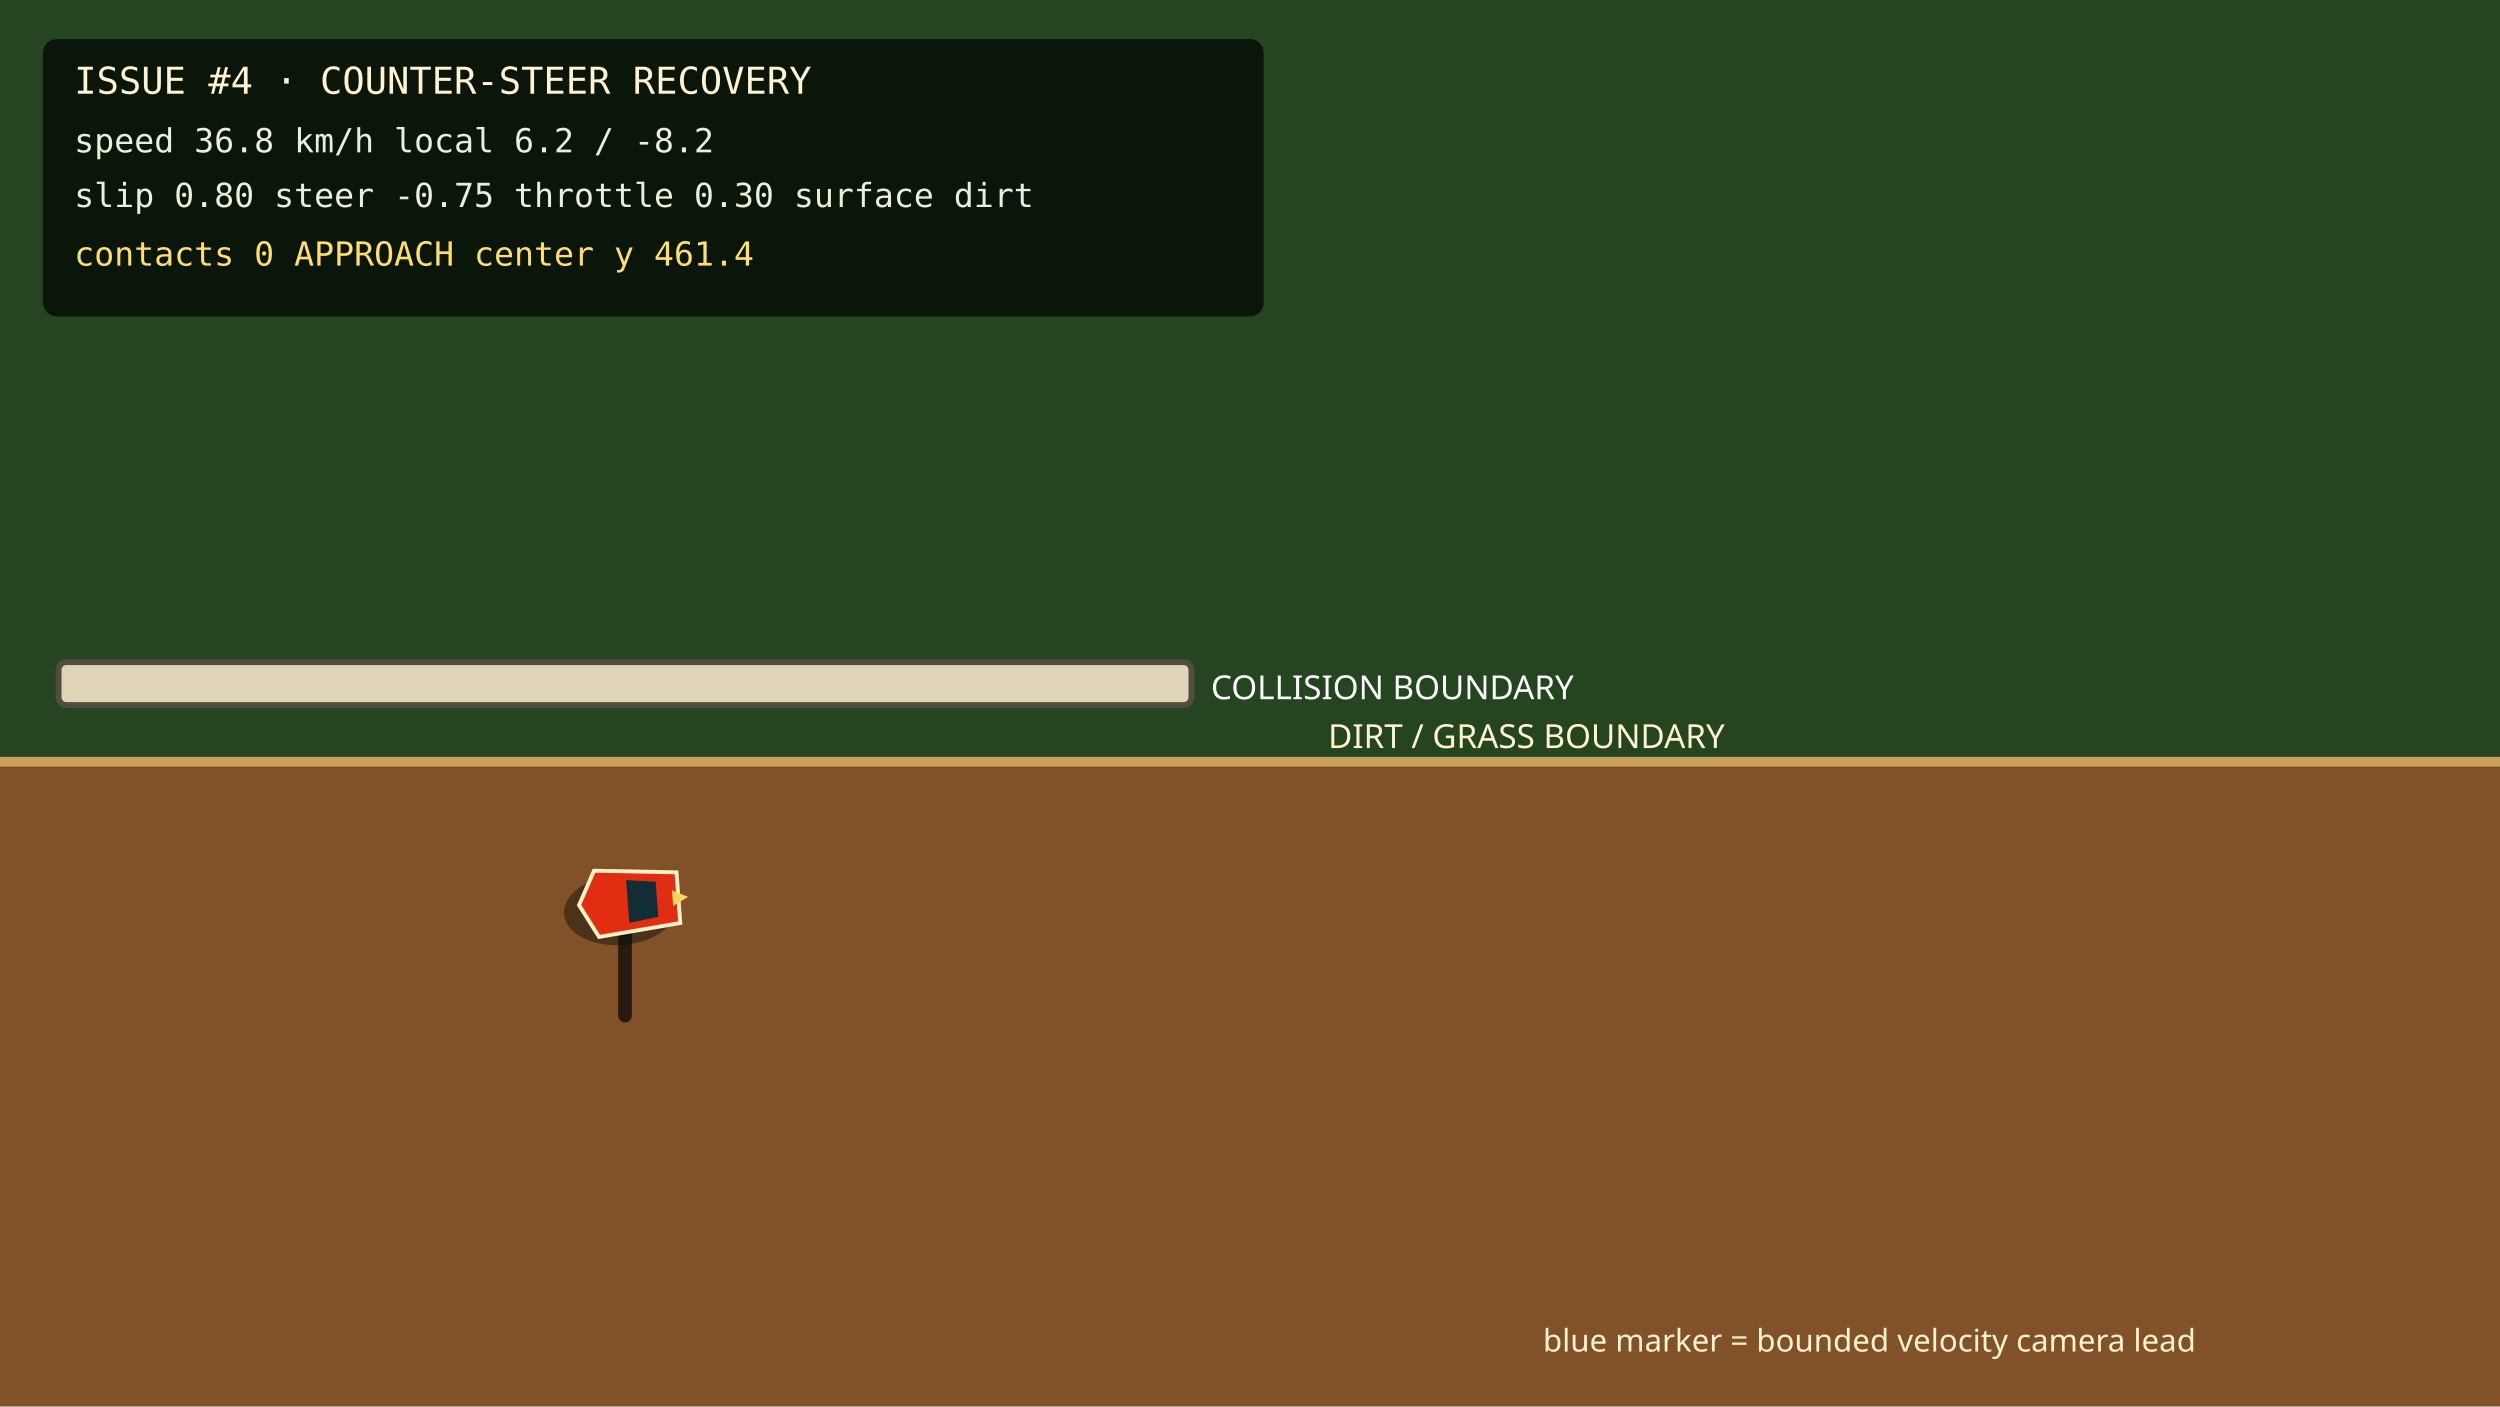
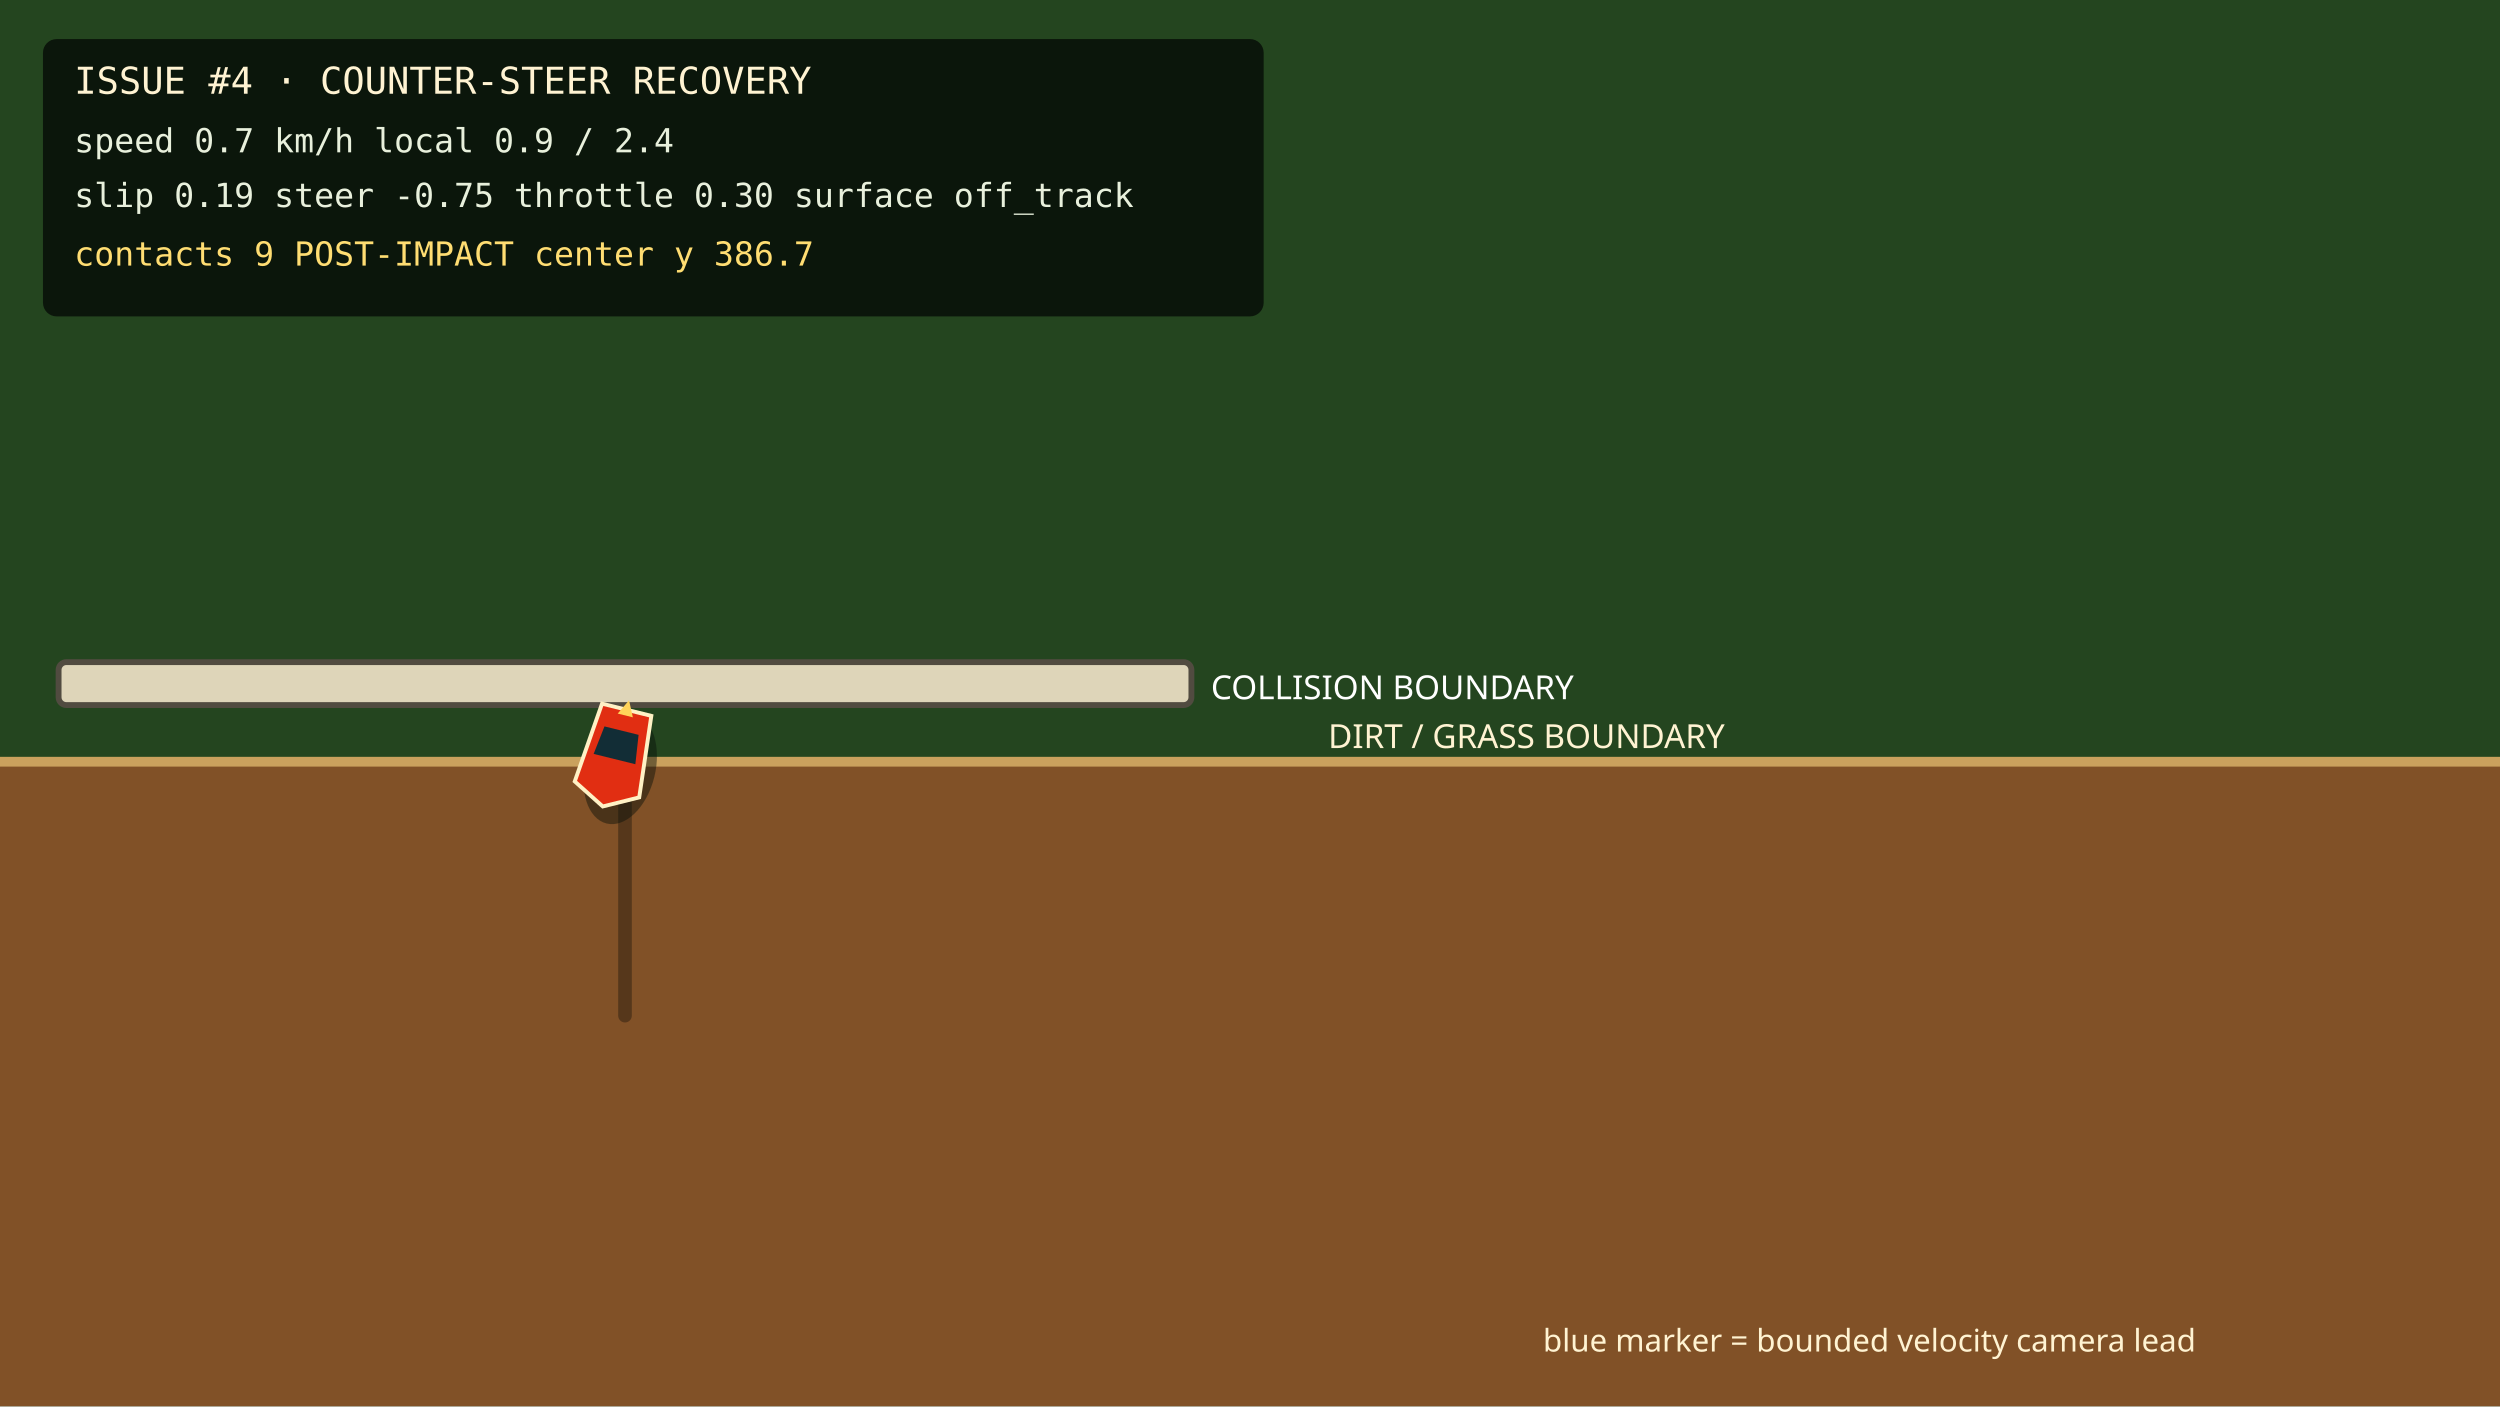
<svg xmlns="http://www.w3.org/2000/svg" width="1280" height="720" viewBox="0 0 1280 720">
  <rect width="1280" height="720" fill="#24451f" />
  <rect y="390" width="1280" height="330" fill="#815127" />
  <line x1="0" y1="390" x2="1280" y2="390" stroke="#caa15d" stroke-width="5" />
  <text x="680" y="383" fill="#fff3d2" font-family="sans-serif" font-size="17">DIRT / GRASS BOUNDARY</text>
  <rect x="30" y="339" width="580" height="22" rx="4" fill="#ded5b9" stroke="#514b40" stroke-width="3" />
  <text x="620" y="358" fill="#fff" font-family="sans-serif" font-size="17">COLLISION BOUNDARY</text>
-   <polyline points="320.0,520.0 320.0,520.0 320.0,520.0 320.0,520.0 320.0,520.0 320.0,519.9 320.0,519.9 320.0,519.9 320.0,519.8 320.0,519.8 320.0,519.8 320.0,519.7 320.0,519.7 320.0,519.6 320.0,519.6 320.0,519.5 320.0,519.4 320.0,519.4 320.0,519.3 320.0,519.2 320.0,519.1 320.0,519.1 320.0,519.0 320.0,518.9 320.0,518.8 320.0,518.7 320.0,518.6 320.0,518.5 320.0,518.4 320.0,518.2 320.0,518.1 320.0,518.0 320.0,517.9 320.0,517.8 320.0,517.6 320.0,517.5 320.0,517.4 320.0,517.2 320.0,517.1 320.0,516.9 320.0,516.8 320.0,516.6 320.0,516.5 320.0,516.3 320.0,516.1 320.0,516.0 320.0,515.8 320.0,515.6 320.0,515.5 320.0,515.3 320.0,515.1 320.0,514.9 320.0,514.7 320.0,514.5 320.0,514.3 320.0,514.2 320.0,514.0 320.0,513.8 320.0,513.6 320.0,513.3 320.0,513.1 320.0,512.9 320.0,512.7 320.0,512.5 320.0,512.3 320.0,512.1 320.0,511.8 320.0,511.6 320.0,511.4 320.0,511.1 320.0,510.9 320.0,510.7 320.0,510.4 320.0,510.2 320.0,510.0 320.0,509.7 320.0,509.5 320.0,509.2 320.0,509.0 320.0,508.7 320.0,508.5 320.0,508.2 320.0,507.9 320.0,507.7 320.0,507.4 320.0,507.1 320.0,506.9 320.0,506.6 320.0,506.3 320.0,506.1 320.0,505.8 320.0,505.5 320.0,505.2 320.0,504.9 320.0,504.7 320.0,504.4 320.0,504.1 320.0,503.8 320.0,503.5 320.0,503.2 320.0,502.9 320.0,502.6 320.0,502.3 320.0,502.0 320.0,501.7 320.0,501.4 320.0,501.1 320.0,500.8 320.0,500.5 320.0,500.2 320.0,499.9 320.0,499.6 320.0,499.3 320.0,499.0 320.0,498.7 320.0,498.3 320.0,498.0 320.0,497.7 320.0,497.4 320.0,497.1 320.0,496.7 320.0,496.4 320.0,496.1 320.0,495.8 320.0,495.4 320.0,495.1 320.0,494.8 320.0,494.5 320.0,494.1 320.0,493.8 320.0,493.5 320.0,493.1 320.0,492.8 320.0,492.4 320.0,492.1 320.0,491.8 320.0,491.4 320.0,491.1 320.0,490.7 320.0,490.4 320.0,490.1 320.0,489.7 320.0,489.4 320.0,489.0 320.0,488.7 320.0,488.3 320.0,488.0 320.0,487.6 320.0,487.3 320.0,486.9 320.0,486.6 320.0,486.2 320.0,485.8 320.0,485.5 320.0,485.1 320.0,484.8 320.0,484.5 320.0,484.1 320.0,483.8 320.0,483.4 320.0,483.1 320.0,482.7 320.0,482.4 320.0,482.0 320.0,481.7 320.0,481.4 320.0,481.0 320.0,480.7 320.0,480.4 320.0,480.0 320.1,479.7 320.1,479.3 320.1,479.0 320.1,478.7 320.1,478.4 320.1,478.0 320.1,477.7 320.1,477.4 320.2,477.0 320.2,476.7 320.2,476.4 320.2,476.1 320.2,475.7 320.3,475.4 320.3,475.1 320.3,474.8 320.3,474.5 320.4,474.1 320.4,473.8 320.4,473.5 320.5,473.2 320.5,472.9 320.5,472.6 320.6,472.2 320.6,471.9 320.6,471.6 320.7,471.3 320.7,471.0 320.8,470.7 320.8,470.4 320.8,470.0 320.9,469.7 320.9,469.4 321.0,469.1 321.1,468.8 321.1,468.5 321.2,468.2 321.2,467.9 321.3,467.6 321.3,467.3 321.4,467.0 321.5,466.7 321.5,466.4 321.6,466.1 321.7,465.9 321.7,465.6 321.8,465.3 321.9,465.1 322.0,464.8 322.0,464.6 322.1,464.3 322.2,464.1 322.3,463.9 322.4,463.6 322.4,463.4 322.5,463.2 322.6,463.0 322.7,462.8 322.8,462.6 322.9,462.4 322.9,462.2 323.0,462.1 323.1,461.9 323.2,461.7 323.3,461.6 323.4,461.4 " fill="none" stroke="#20150d" stroke-opacity="0.90" stroke-width="7" stroke-linecap="round" stroke-linejoin="round" />
-   <line x1="323.4" y1="461.4" x2="325.5" y2="458.2" stroke="#68d4ff" stroke-width="3" stroke-dasharray="8 6" />
-   <circle cx="325.5" cy="458.2" r="7" fill="#68d4ff" />
-   <g transform="translate(323.4 461.4) rotate(85.7)">
+   <polyline points="320.0,520.0 320.0,519.9 320.0,519.8 320.0,519.7 320.0,519.5 320.0,519.2 320.0,518.9 320.0,518.5 320.0,518.1 320.0,517.6 320.0,517.1 320.0,516.5 320.0,515.8 320.0,515.1 320.0,514.4 320.0,513.6 320.0,512.8 320.0,511.9 320.0,510.9 320.0,509.9 320.0,508.8 320.0,507.7 320.0,506.6 320.0,505.4 320.0,504.1 320.0,502.8 320.0,501.4 320.0,500.0 320.0,498.5 320.0,497.0 320.0,495.4 320.0,493.8 320.0,492.1 320.0,490.4 320.0,488.6 320.0,486.8 320.0,484.9 320.0,483.0 320.0,481.0 320.0,479.0 320.0,476.9 320.0,474.8 320.0,472.6 320.0,470.4 320.0,468.1 320.0,465.8 320.0,463.4 320.0,461.0 320.0,458.6 320.0,456.1 320.0,453.5 320.0,450.9 320.0,448.2 320.0,445.5 320.0,442.8 320.0,440.0 320.0,437.1 320.0,434.2 320.0,431.3 320.0,428.3 320.0,425.3 320.0,422.2 320.0,419.1 320.0,415.9 320.0,412.7 320.0,409.4 320.0,406.1 320.0,402.7 320.0,399.3 320.0,395.9 320.0,392.4 320.0,388.9 320.0,385.3 320.0,386.6 320.0,386.8 320.0,386.9 320.0,387.0 320.0,387.1 320.0,387.1 320.0,387.0 320.0,387.0 320.0,387.0 320.0,387.0 320.0,387.0 320.0,387.0 320.0,387.0 320.0,387.0 320.0,387.0 320.0,387.0 320.0,387.0 320.0,387.0 320.0,387.0 320.0,387.0 320.0,387.0 320.0,387.0 320.0,387.0 320.0,387.0 320.0,387.0 320.0,387.0 320.0,387.0 320.0,387.0 320.0,387.0 320.0,387.0 320.0,387.0 320.0,387.0 320.0,387.0 320.0,387.0 320.0,387.0 320.0,387.0 320.0,387.0 320.0,387.0 320.0,387.0 320.0,387.0 320.0,387.0 320.0,387.0 320.0,387.0 320.0,387.0 320.0,387.0 320.0,387.0 320.0,387.0 320.0,387.0 320.0,387.0 320.0,387.0 320.0,387.0 320.0,387.0 320.0,387.0 320.0,387.0 320.0,387.0 320.0,387.0 320.0,387.0 320.0,387.0 320.0,387.0 320.0,387.0 320.0,387.0 320.0,387.0 320.0,387.0 320.0,387.0 320.0,387.0 320.0,387.0 320.0,387.0 320.0,387.0 320.0,387.0 320.0,387.0 320.0,387.0 320.0,387.0 320.0,387.0 320.0,387.0 320.0,387.0 320.0,387.0 320.0,387.0 320.0,387.0 320.0,387.0 320.0,387.0 320.0,387.0 320.0,387.0 319.9,387.0 319.9,387.0 319.9,387.0 319.8,387.0 319.8,387.0 319.8,387.0 319.7,387.0 319.7,387.0 319.6,387.0 319.6,387.0 319.5,387.0 319.5,387.0 319.4,387.0 319.3,387.0 319.3,387.0 319.2,387.0 319.1,387.0 319.0,386.9 319.0,386.9 318.9,386.9 318.8,386.9 318.7,386.9 318.6,386.9 318.6,386.9 318.5,386.9 318.4,386.9 318.3,386.9 318.2,386.9 318.1,386.9 318.0,386.9 317.9,386.9 317.8,386.9 317.7,386.9 317.6,386.8 317.5,386.8 317.4,386.8 317.3,386.8 317.2,386.8 317.1,386.8 317.0,386.8 316.9,386.8 316.8,386.8 316.7,386.8 316.6,386.7 316.5,386.7 316.4,386.7 316.3,386.7 316.2,386.7 316.1,386.7 316.0,386.7 315.9,386.7 315.8,386.7 315.7,386.6 315.6,386.6 315.5,386.6 315.4,386.6 315.3,386.6 315.2,386.6 315.2,386.6 315.1,386.6 315.0,386.6 315.0,386.6 314.9,386.6 314.9,386.6 314.9,386.6 314.8,386.6 314.8,386.6 314.8,386.6 314.8,386.6 314.8,386.6 314.8,386.6 314.8,386.6 314.8,386.6 314.8,386.6 314.9,386.6 314.9,386.6 314.9,386.7 314.9,386.7 315.0,386.7 315.0,386.7 315.1,386.7 " fill="none" stroke="#20150d" stroke-opacity="0.43" stroke-width="7" stroke-linecap="round" stroke-linejoin="round" />
+   <line x1="315.1" y1="386.7" x2="316.0" y2="386.6" stroke="#68d4ff" stroke-width="3" stroke-dasharray="8 6" />
+   <circle cx="316.0" cy="386.6" r="7" fill="#68d4ff" />
+   <g transform="translate(315.1 386.7) rotate(13.9)">
    <ellipse cx="4" cy="6" rx="18" ry="29" fill="#071009" opacity="0.45" />
    <path d="M -13 -24 L 13 -24 L 17 18 L 0 27 L -17 18 Z" fill="#e12e12" stroke="#fff1c5" stroke-width="2" />
    <path d="M -9 -13 L 9 -13 L 11 2 L -11 2 Z" fill="#122d36" />
    <path d="M -4 -21 L 4 -21 L 0 -29 Z" fill="#ffd45a" />
  </g>
  <rect x="22" y="20" width="625" height="142" rx="7" fill="#081008" opacity="0.88" />
  <text x="38" y="48" fill="#fff3d2" font-family="monospace" font-size="19">ISSUE #4 · COUNTER-STEER RECOVERY</text>
-   <text x="38" y="78" fill="#e8f0dc" font-family="monospace" font-size="17">speed  36.8 km/h   local   6.2 /  -8.2</text>
-   <text x="38" y="106" fill="#e8f0dc" font-family="monospace" font-size="17">slip 0.80   steer -0.75   throttle 0.30   surface dirt</text>
-   <text x="38" y="136" fill="#ffdd72" font-family="monospace" font-size="17">contacts 0   APPROACH   center y 461.4</text>
+   <text x="38" y="78" fill="#e8f0dc" font-family="monospace" font-size="17">speed   0.7 km/h   local   0.9 /   2.4</text>
+   <text x="38" y="106" fill="#e8f0dc" font-family="monospace" font-size="17">slip 0.19   steer -0.75   throttle 0.30   surface off_track</text>
+   <text x="38" y="136" fill="#ffdd72" font-family="monospace" font-size="17">contacts 9   POST-IMPACT   center y 386.7</text>
  <text x="790" y="692" fill="#fff3d2" font-family="sans-serif" font-size="16">blue marker = bounded velocity camera lead</text>
</svg>
